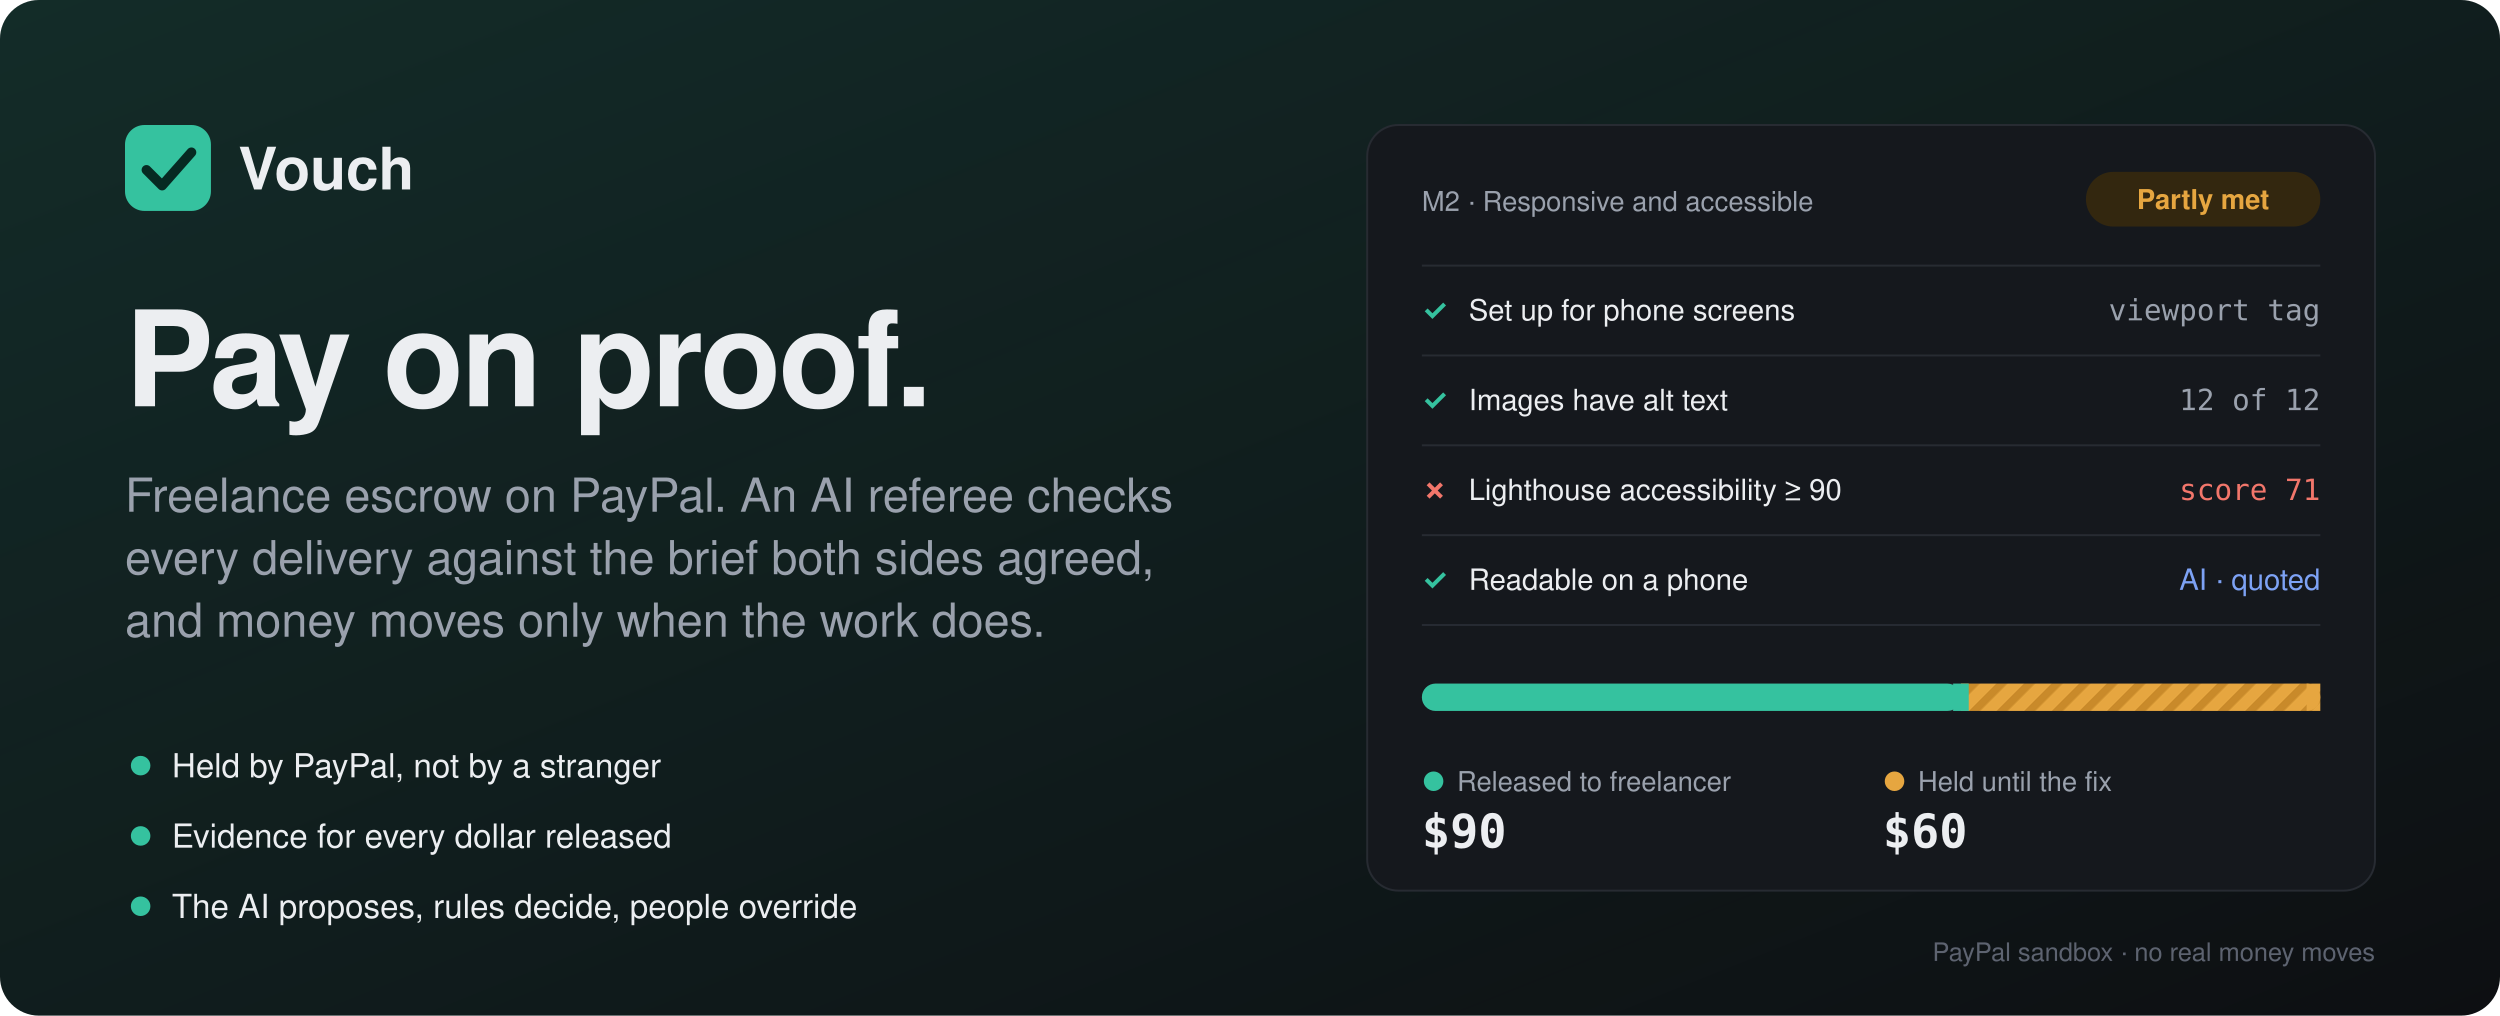
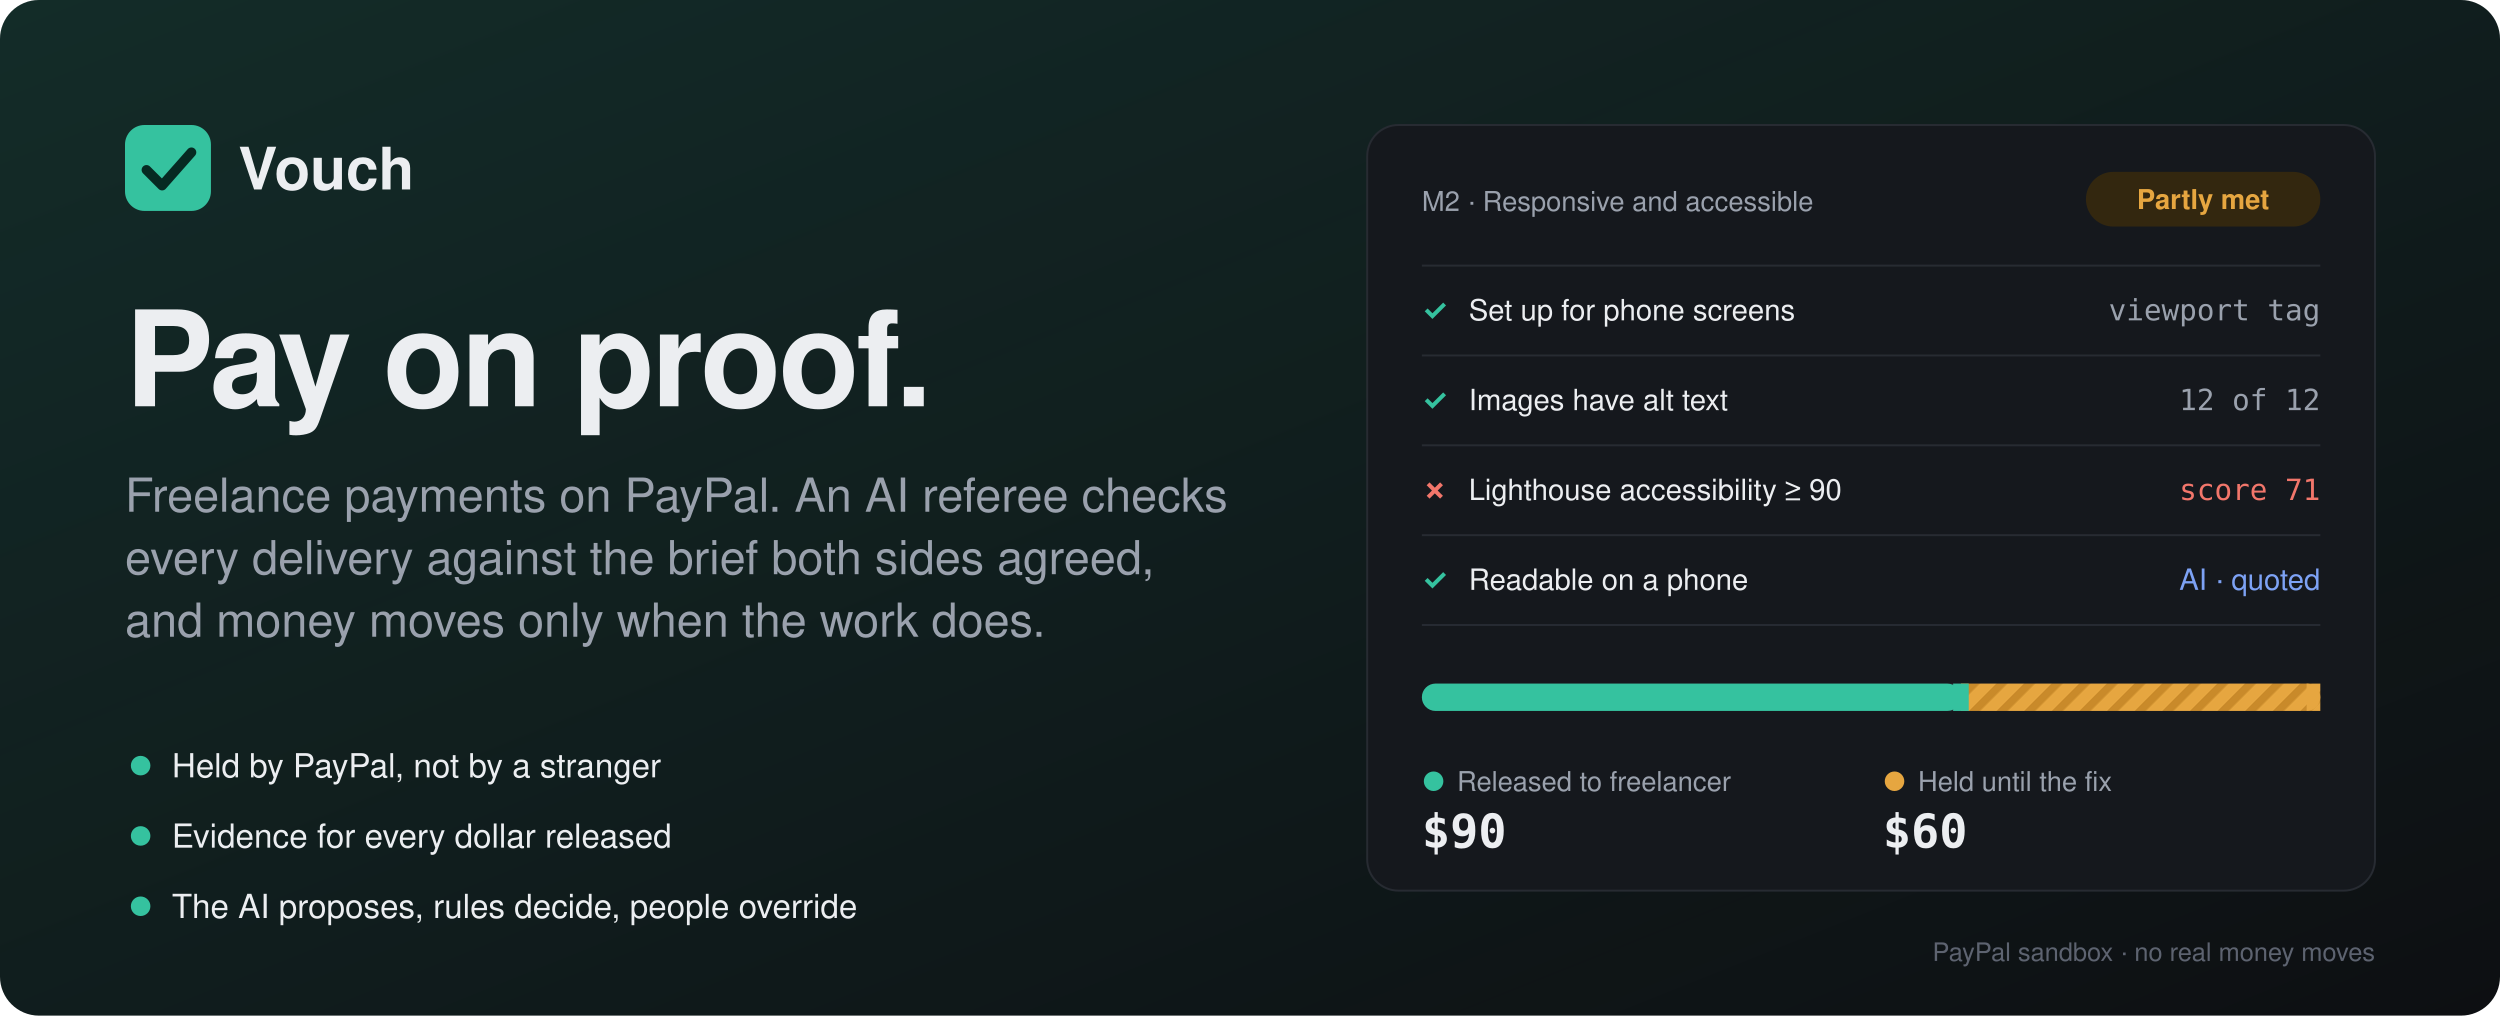
<svg xmlns="http://www.w3.org/2000/svg" width="1280" height="520" viewBox="0 0 1280 520" role="img" aria-labelledby="t d">
  <defs>
    <linearGradient id="glow" x1="0" y1="0" x2="1" y2="1">
      <stop offset="0" stop-color="#35c29f" stop-opacity="0.16" />
      <stop offset="1" stop-color="#35c29f" stop-opacity="0" />
    </linearGradient>
    <pattern id="held" width="10" height="10" patternUnits="userSpaceOnUse" patternTransform="rotate(45)">
      <rect width="10" height="10" fill="#e6a640" />
      <rect width="4" height="10" fill="#c98a2a" />
    </pattern>
    <style>
      text { font-family: -apple-system, BlinkMacSystemFont, "Segoe UI", Helvetica, Arial, sans-serif; }
      .mono { font-family: ui-monospace, SFMono-Regular, Menlo, Consolas, monospace; }
    </style>
  </defs>
  <rect width="1280" height="520" rx="20" fill="#0d0f12" />
  <rect width="1280" height="520" rx="20" fill="url(#glow)" />
  <rect x="64" y="64" width="44" height="44" rx="10" fill="#35c29f" />
  <path d="M75 87 l8 8 l15 -17" fill="none" stroke="#062a22" stroke-width="5" stroke-linecap="round" stroke-linejoin="round" />
  <text x="122" y="97" font-size="30" font-weight="700" fill="#eceef1">Vouch</text>
  <text x="64" y="208" font-size="68" font-weight="700" fill="#eceef1" letter-spacing="-1.5">Pay on proof.</text>
-   <text x="64" y="262" font-size="24" fill="#9aa1ad">Freelance escrow on PayPal. An AI referee checks</text>
+   <text x="64" y="262" font-size="24" fill="#9aa1ad">Freelance payments on PayPal. An AI referee checks</text>
  <text x="64" y="294" font-size="24" fill="#9aa1ad">every delivery against the brief both sides agreed,</text>
  <text x="64" y="326" font-size="24" fill="#9aa1ad">and money moves only when the work does.</text>
  <g font-size="17" fill="#eceef1">
    <circle cx="72" cy="392" r="5" fill="#35c29f" />
    <text x="88" y="398">Held by PayPal, not by a stranger</text>
    <circle cx="72" cy="428" r="5" fill="#35c29f" />
    <text x="88" y="434">Evidence for every dollar released</text>
    <circle cx="72" cy="464" r="5" fill="#35c29f" />
    <text x="88" y="470">The AI proposes, rules decide, people override</text>
  </g>
  <g transform="translate(700 64)">
    <rect width="516" height="392" rx="16" fill="#15181d" stroke="#272b32" />
    <text x="28" y="44" font-size="14" fill="#9aa1ad">M2 · Responsive and accessible</text>
    <rect x="368" y="24" width="120" height="28" rx="14" fill="#33270f" />
    <text x="428" y="43" font-size="14" font-weight="600" fill="#e6a640" text-anchor="middle">Partly met</text>
    <g font-size="15">
      <line x1="28" y1="72" x2="488" y2="72" stroke="#272b32" />
      <text x="28" y="100" fill="#35c29f" font-weight="700">✓</text>
      <text x="52" y="100" fill="#eceef1">Set up for phone screens</text>
      <text x="488" y="100" fill="#9aa1ad" text-anchor="end" class="mono">viewport tag</text>
      <line x1="28" y1="118" x2="488" y2="118" stroke="#272b32" />
      <text x="28" y="146" fill="#35c29f" font-weight="700">✓</text>
      <text x="52" y="146" fill="#eceef1">Images have alt text</text>
      <text x="488" y="146" fill="#9aa1ad" text-anchor="end" class="mono">12 of 12</text>
      <line x1="28" y1="164" x2="488" y2="164" stroke="#272b32" />
      <text x="28" y="192" fill="#f2766b" font-weight="700">✗</text>
      <text x="52" y="192" fill="#eceef1">Lighthouse accessibility ≥ 90</text>
      <text x="488" y="192" fill="#f2766b" text-anchor="end" class="mono">score 71</text>
      <line x1="28" y1="210" x2="488" y2="210" stroke="#272b32" />
      <text x="28" y="238" fill="#35c29f" font-weight="700">✓</text>
      <text x="52" y="238" fill="#eceef1">Readable on a phone</text>
      <text x="488" y="238" fill="#7da2f5" text-anchor="end">AI · quoted</text>
      <line x1="28" y1="256" x2="488" y2="256" stroke="#272b32" />
    </g>
    <rect x="28" y="286" width="460" height="14" rx="7" fill="#272b32" />
    <rect x="28" y="286" width="276" height="14" rx="7" fill="#35c29f" />
    <rect x="304" y="286" width="184" height="14" fill="url(#held)" />
    <rect x="300" y="286" width="8" height="14" fill="#35c29f" />
    <path d="M481 286 h0 a7 7 0 0 1 7 7 a7 7 0 0 1 -7 7 z" fill="#e6a640" />
    <circle cx="34" cy="336" r="5" fill="#35c29f" />
    <text x="46" y="341" font-size="14" fill="#9aa1ad">Released to freelancer</text>
    <text x="28" y="370" font-size="24" font-weight="700" fill="#eceef1" class="mono">$90</text>
    <circle cx="270" cy="336" r="5" fill="#e6a640" />
    <text x="282" y="341" font-size="14" fill="#9aa1ad">Held until the fix</text>
    <text x="264" y="370" font-size="24" font-weight="700" fill="#eceef1" class="mono">$60</text>
  </g>
  <text x="1216" y="492" font-size="13" fill="#5d6370" text-anchor="end">PayPal sandbox · no real money moves</text>
</svg>
